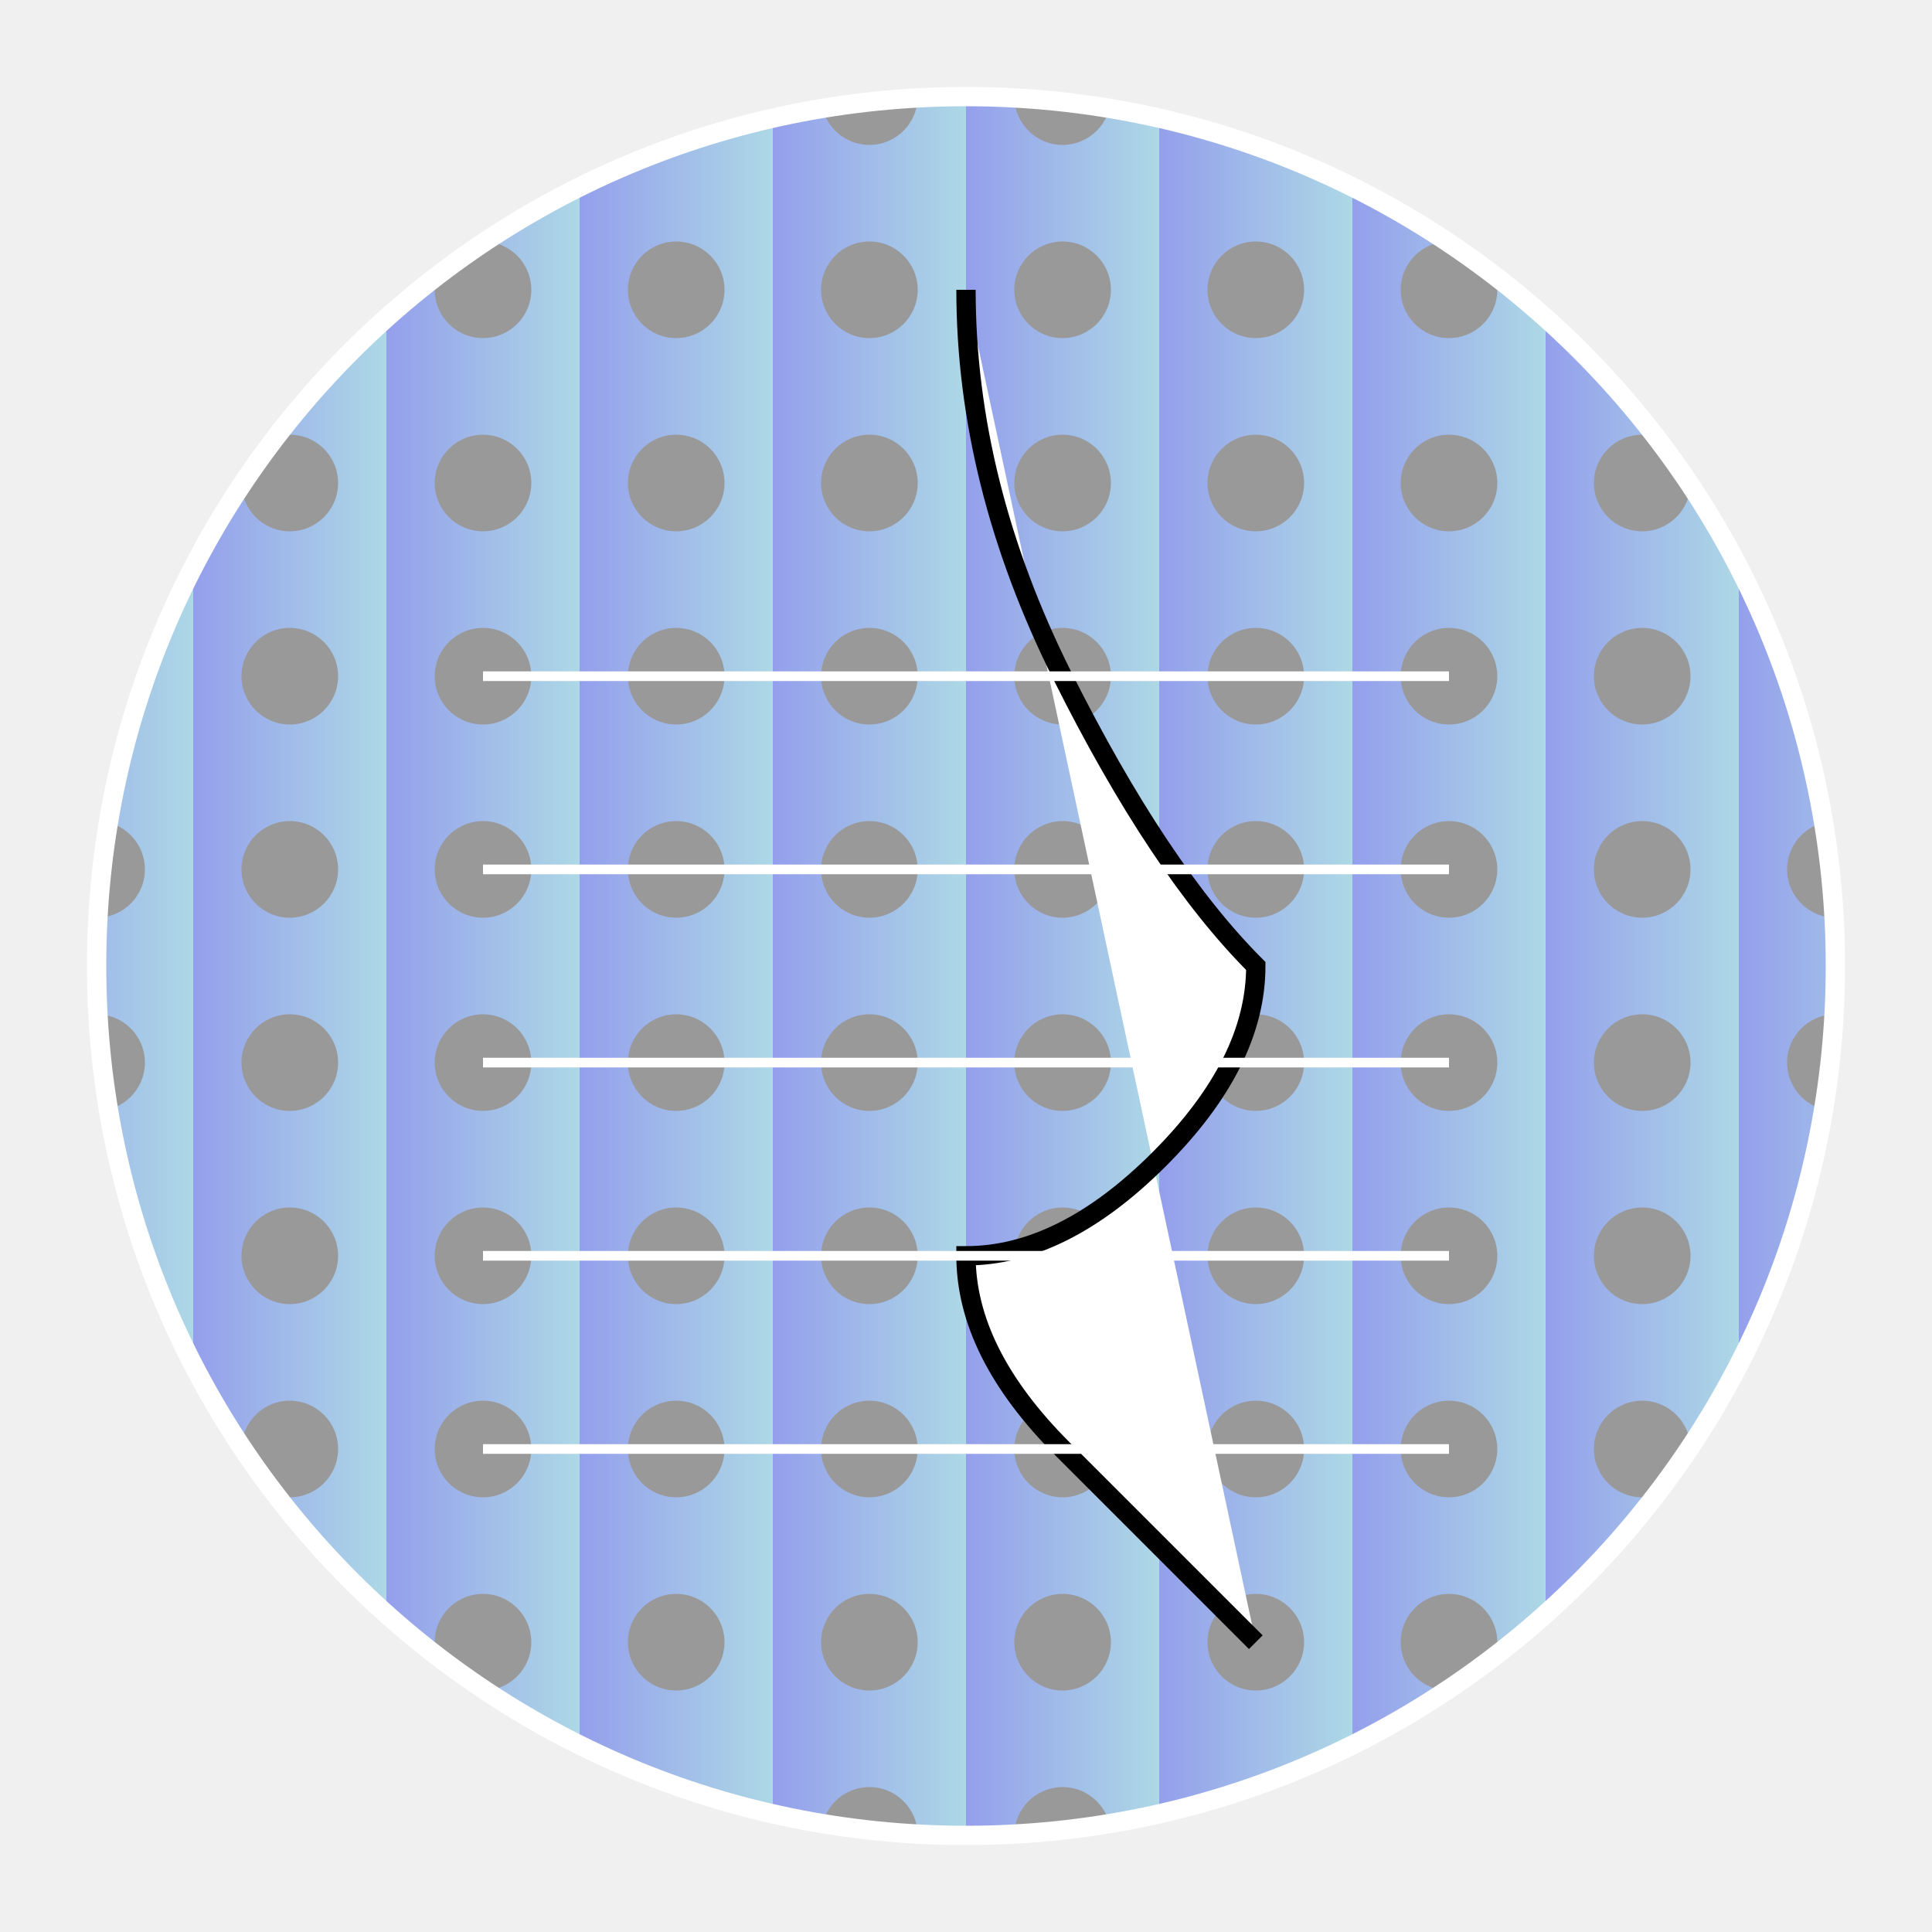
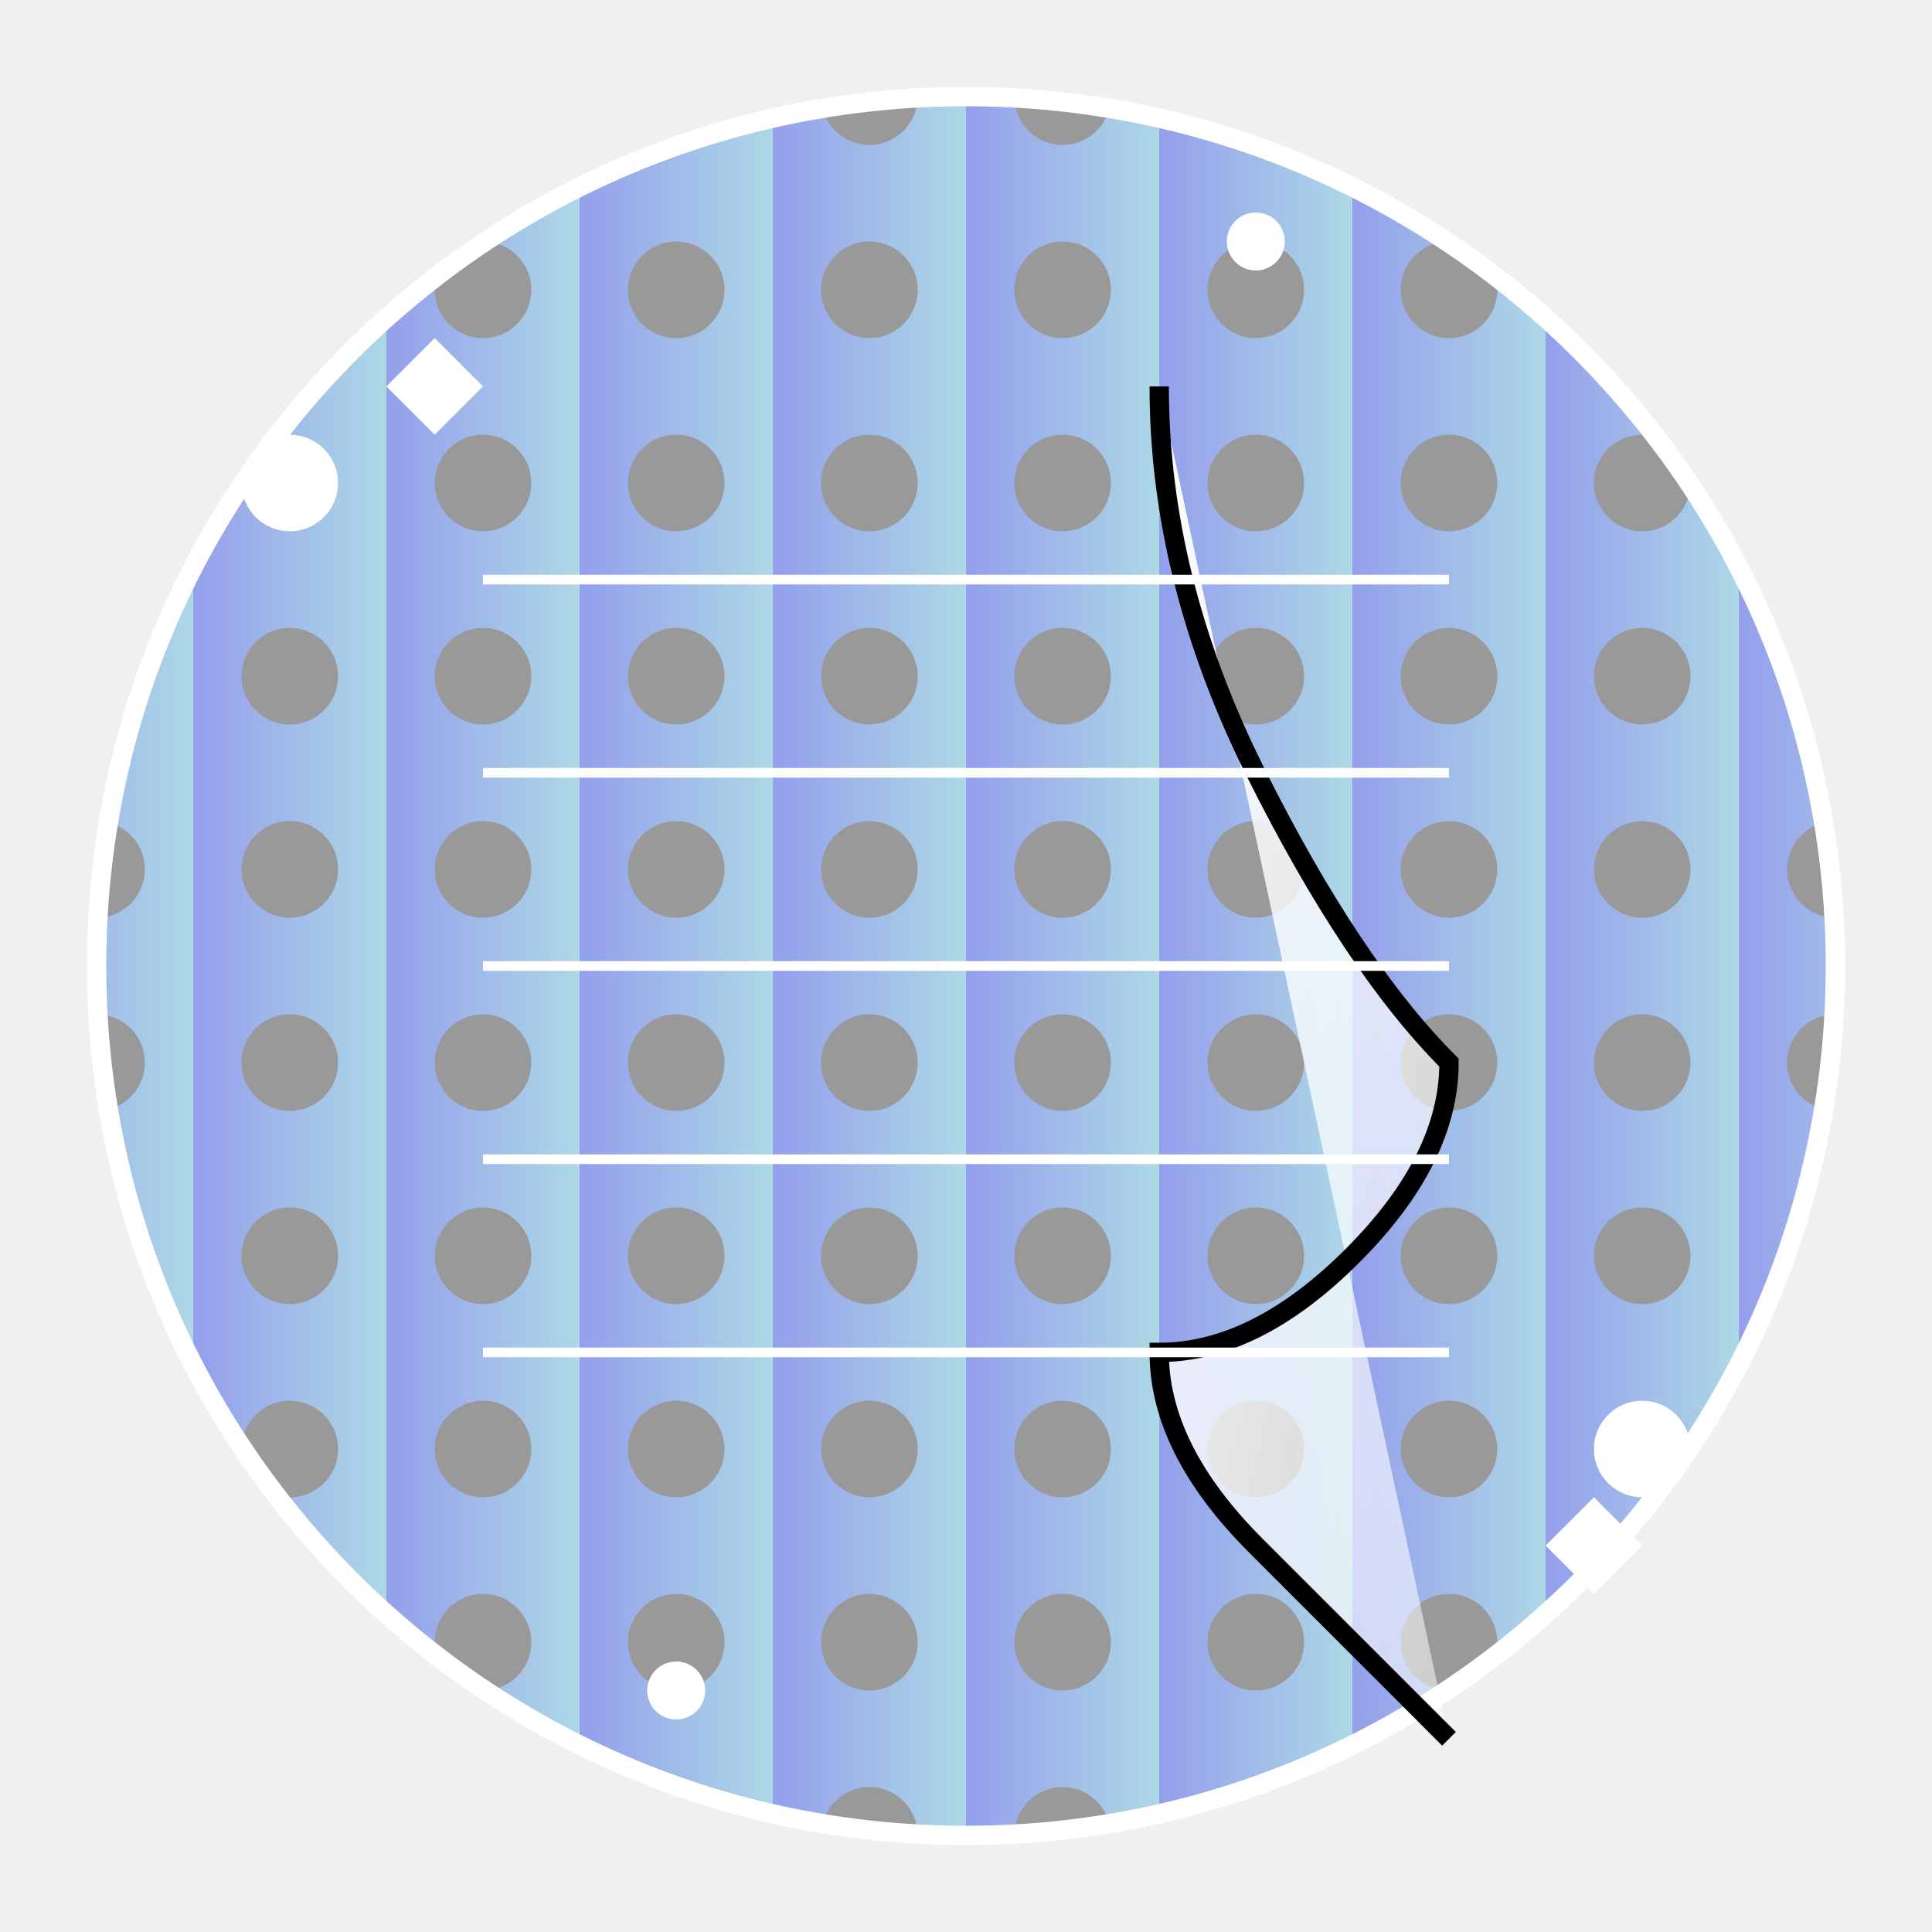
<svg xmlns="http://www.w3.org/2000/svg" width="200" height="200" viewBox="0 0 200 200">
  <style>
    .globe {
      fill: url(#globe-pattern);
      stroke: #fff;
      stroke-width: 2;
    }
    .note {
-       fill: #fff;
+       fill: url(#note-gradient);
      stroke: #000;
      stroke-width: 2;
    }
    .music-lines {
      stroke: #fff;
      stroke-width: 1;
+     }
+     .dots {
+       fill: #fff;
+       stroke: none;
+     }
+     .stars {
+       fill: #fff;
+       stroke: none;
    }
  </style>
  <defs>
    <pattern id="globe-pattern" x="0" y="0" width="20" height="20" patternUnits="userSpaceOnUse">
      <rect x="0" y="0" width="20" height="20" fill="url(#gradient)" />
      <circle cx="10" cy="10" r="5" fill="#999" />
    </pattern>
    <linearGradient id="gradient" x1="0%" y1="0%" x2="100%" y2="0%">
      <stop offset="0%" style="stop-color:rgb(148,159,236);stop-opacity:1" />
      <stop offset="100%" style="stop-color:rgb(173,216,230);stop-opacity:1" />
    </linearGradient>
+     <linearGradient id="note-gradient" x1="0%" y1="0%" x2="100%" y2="100%">
+       <stop offset="0%" style="stop-color:rgb(255,255,255);stop-opacity:1" />
+       <stop offset="100%" style="stop-color:rgb(255,255,255);stop-opacity:0.5" />
+     </linearGradient>
  </defs>
  <circle class="globe" cx="100" cy="100" r="90" />
-   <path class="note" d="M100 30 Q100 50 110 70 T130 100 Q130 110 120 120 T100 130 Q100 140 110 150 T130 170" />
-   <line class="music-lines" x1="50" y1="70" x2="150" y2="70" />
-   <line class="music-lines" x1="50" y1="90" x2="150" y2="90" />
-   <line class="music-lines" x1="50" y1="110" x2="150" y2="110" />
-   <line class="music-lines" x1="50" y1="130" x2="150" y2="130" />
-   <line class="music-lines" x1="50" y1="150" x2="150" y2="150" />
+   <path class="note" d="M120 40 Q120 60 130 80 T150 110 Q150 120 140 130 T120 140 Q120 150 130 160 T150 180" />
+   <g>
+     <line class="music-lines" x1="50" y1="60" x2="150" y2="60" />
+     <line class="music-lines" x1="50" y1="80" x2="150" y2="80" />
+     <line class="music-lines" x1="50" y1="100" x2="150" y2="100" />
+     <line class="music-lines" x1="50" y1="120" x2="150" y2="120" />
+     <line class="music-lines" x1="50" y1="140" x2="150" y2="140" />
+   </g>
+   <circle class="dots" cx="30" cy="50" r="5" />
+   <circle class="dots" cx="170" cy="150" r="5" />
+   <circle class="dots" cx="70" cy="175" r="3" />
+   <circle class="dots" cx="130" cy="25" r="3" />
+   <polygon class="stars" points="160,160 165,155 170,160 165,165 160,160" />
+   <polygon class="stars" points="40,40 45,35 50,40 45,45 40,40" />
</svg>
